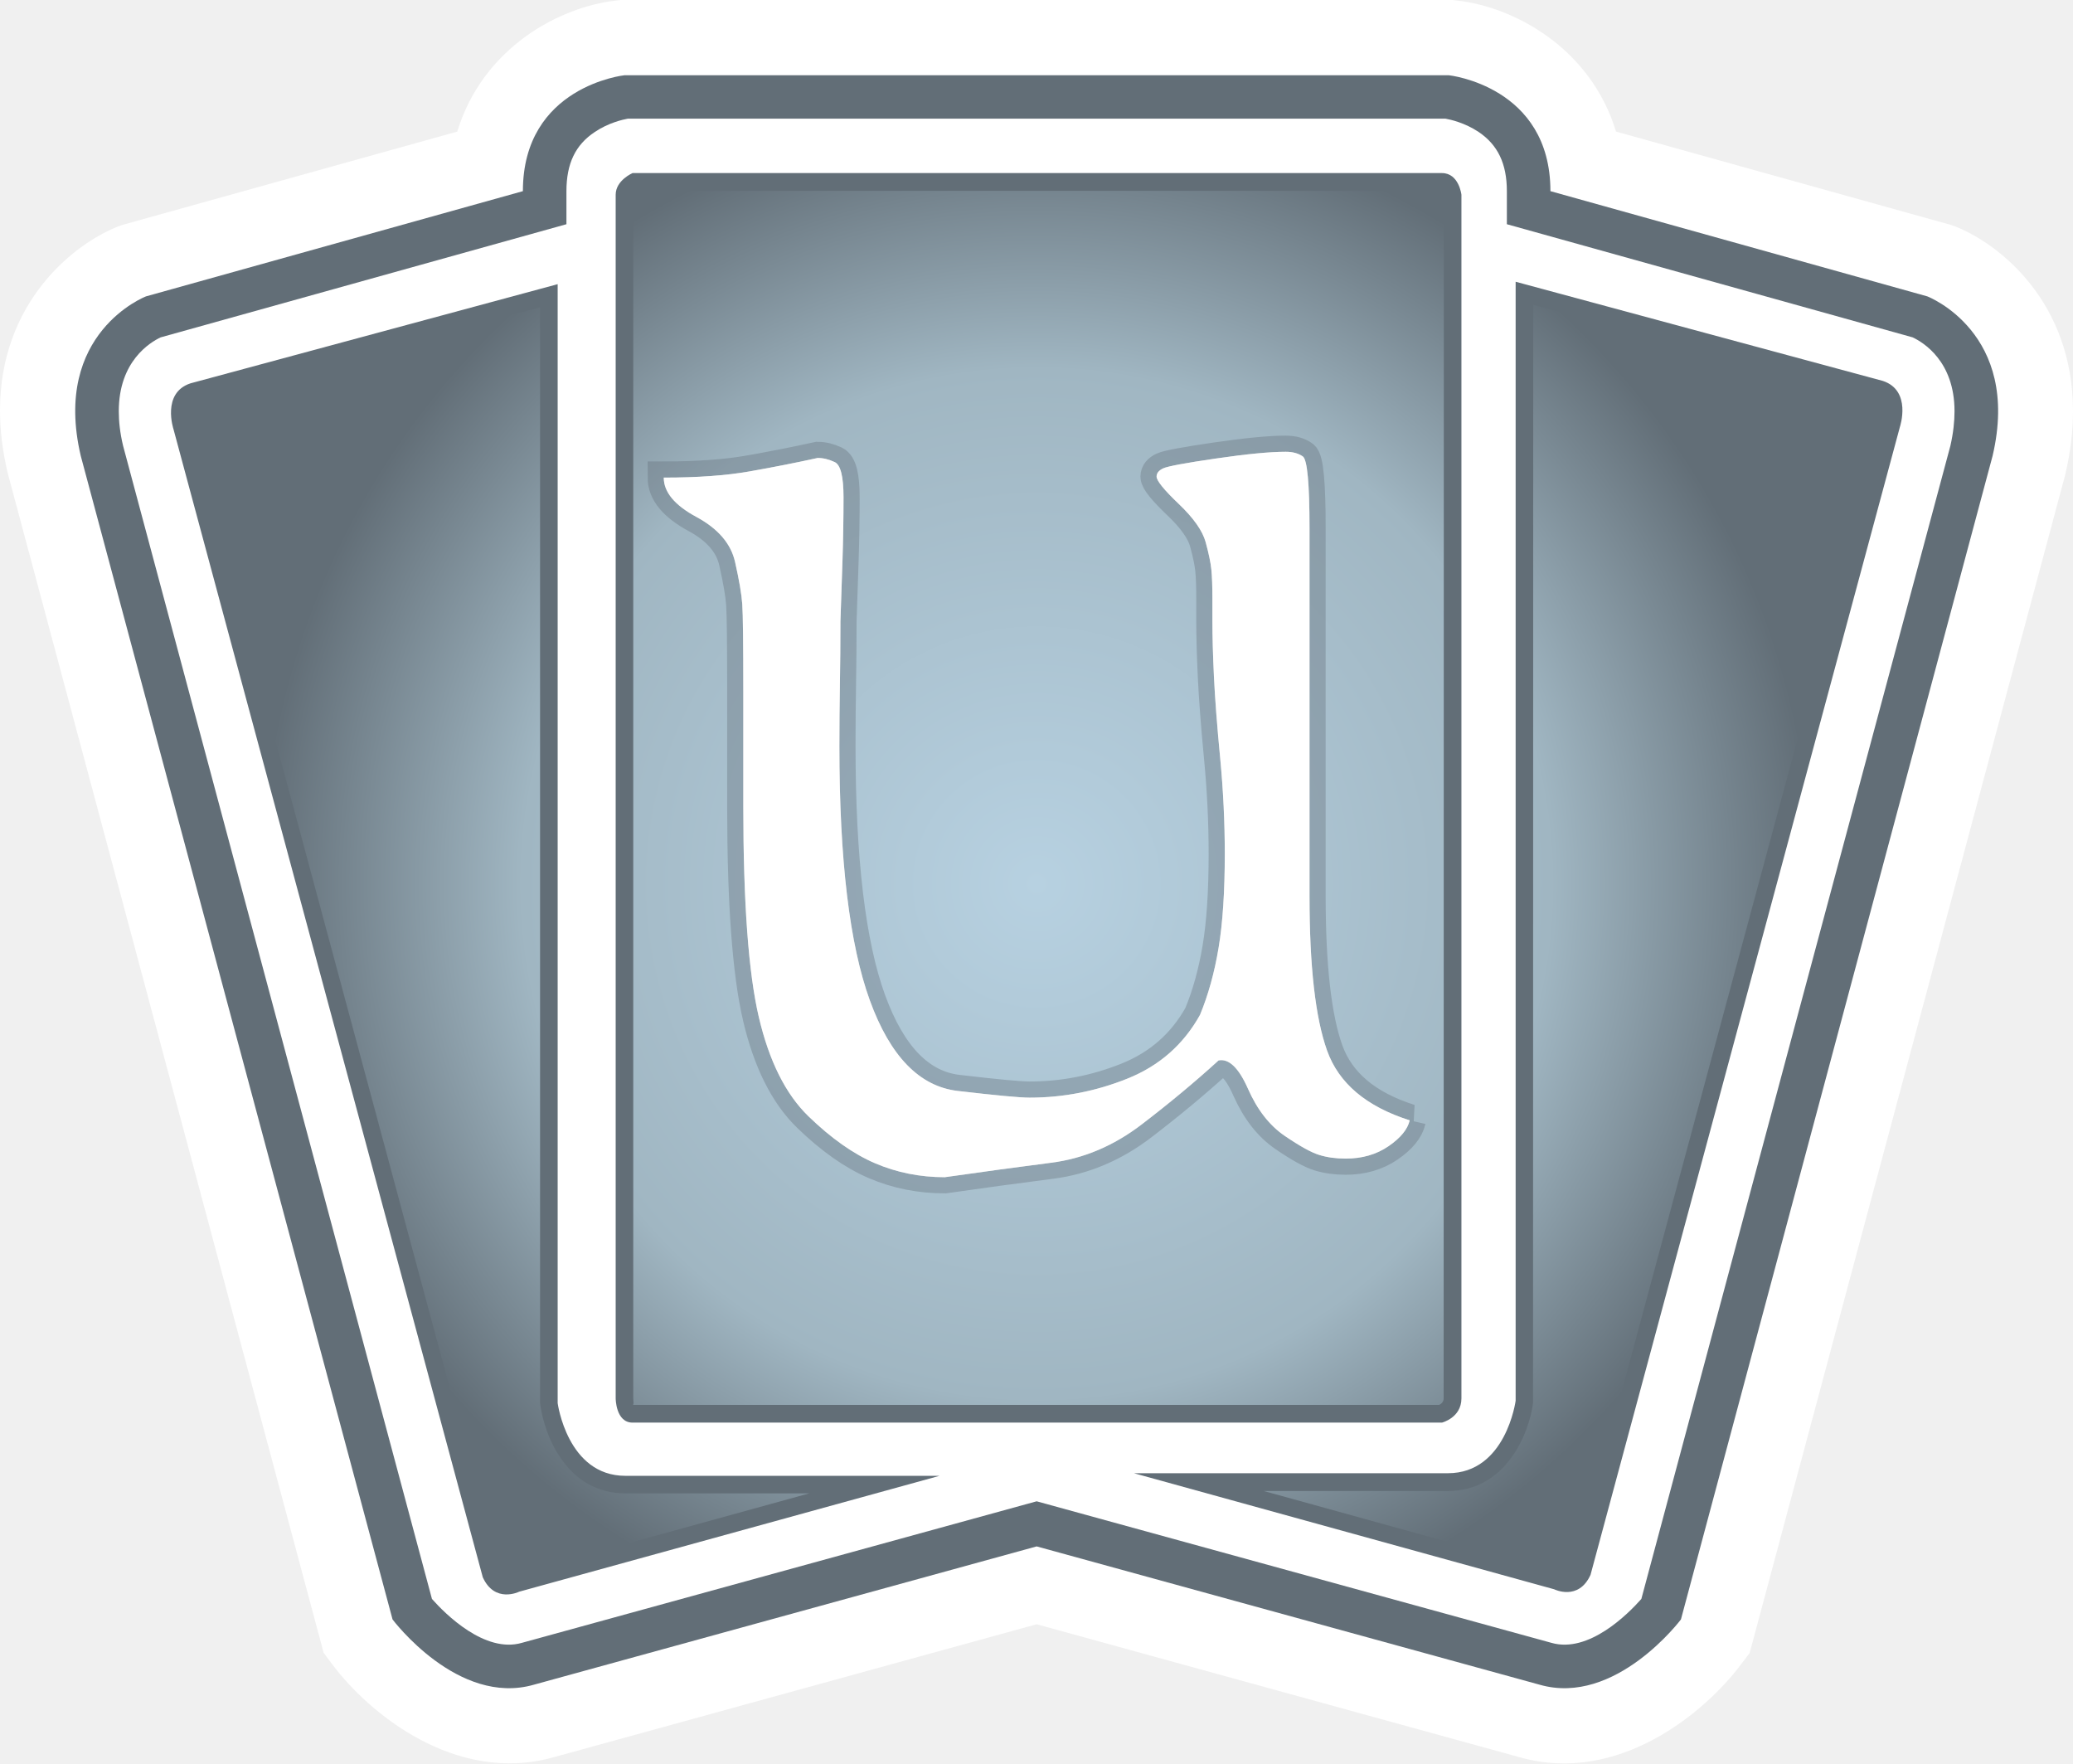
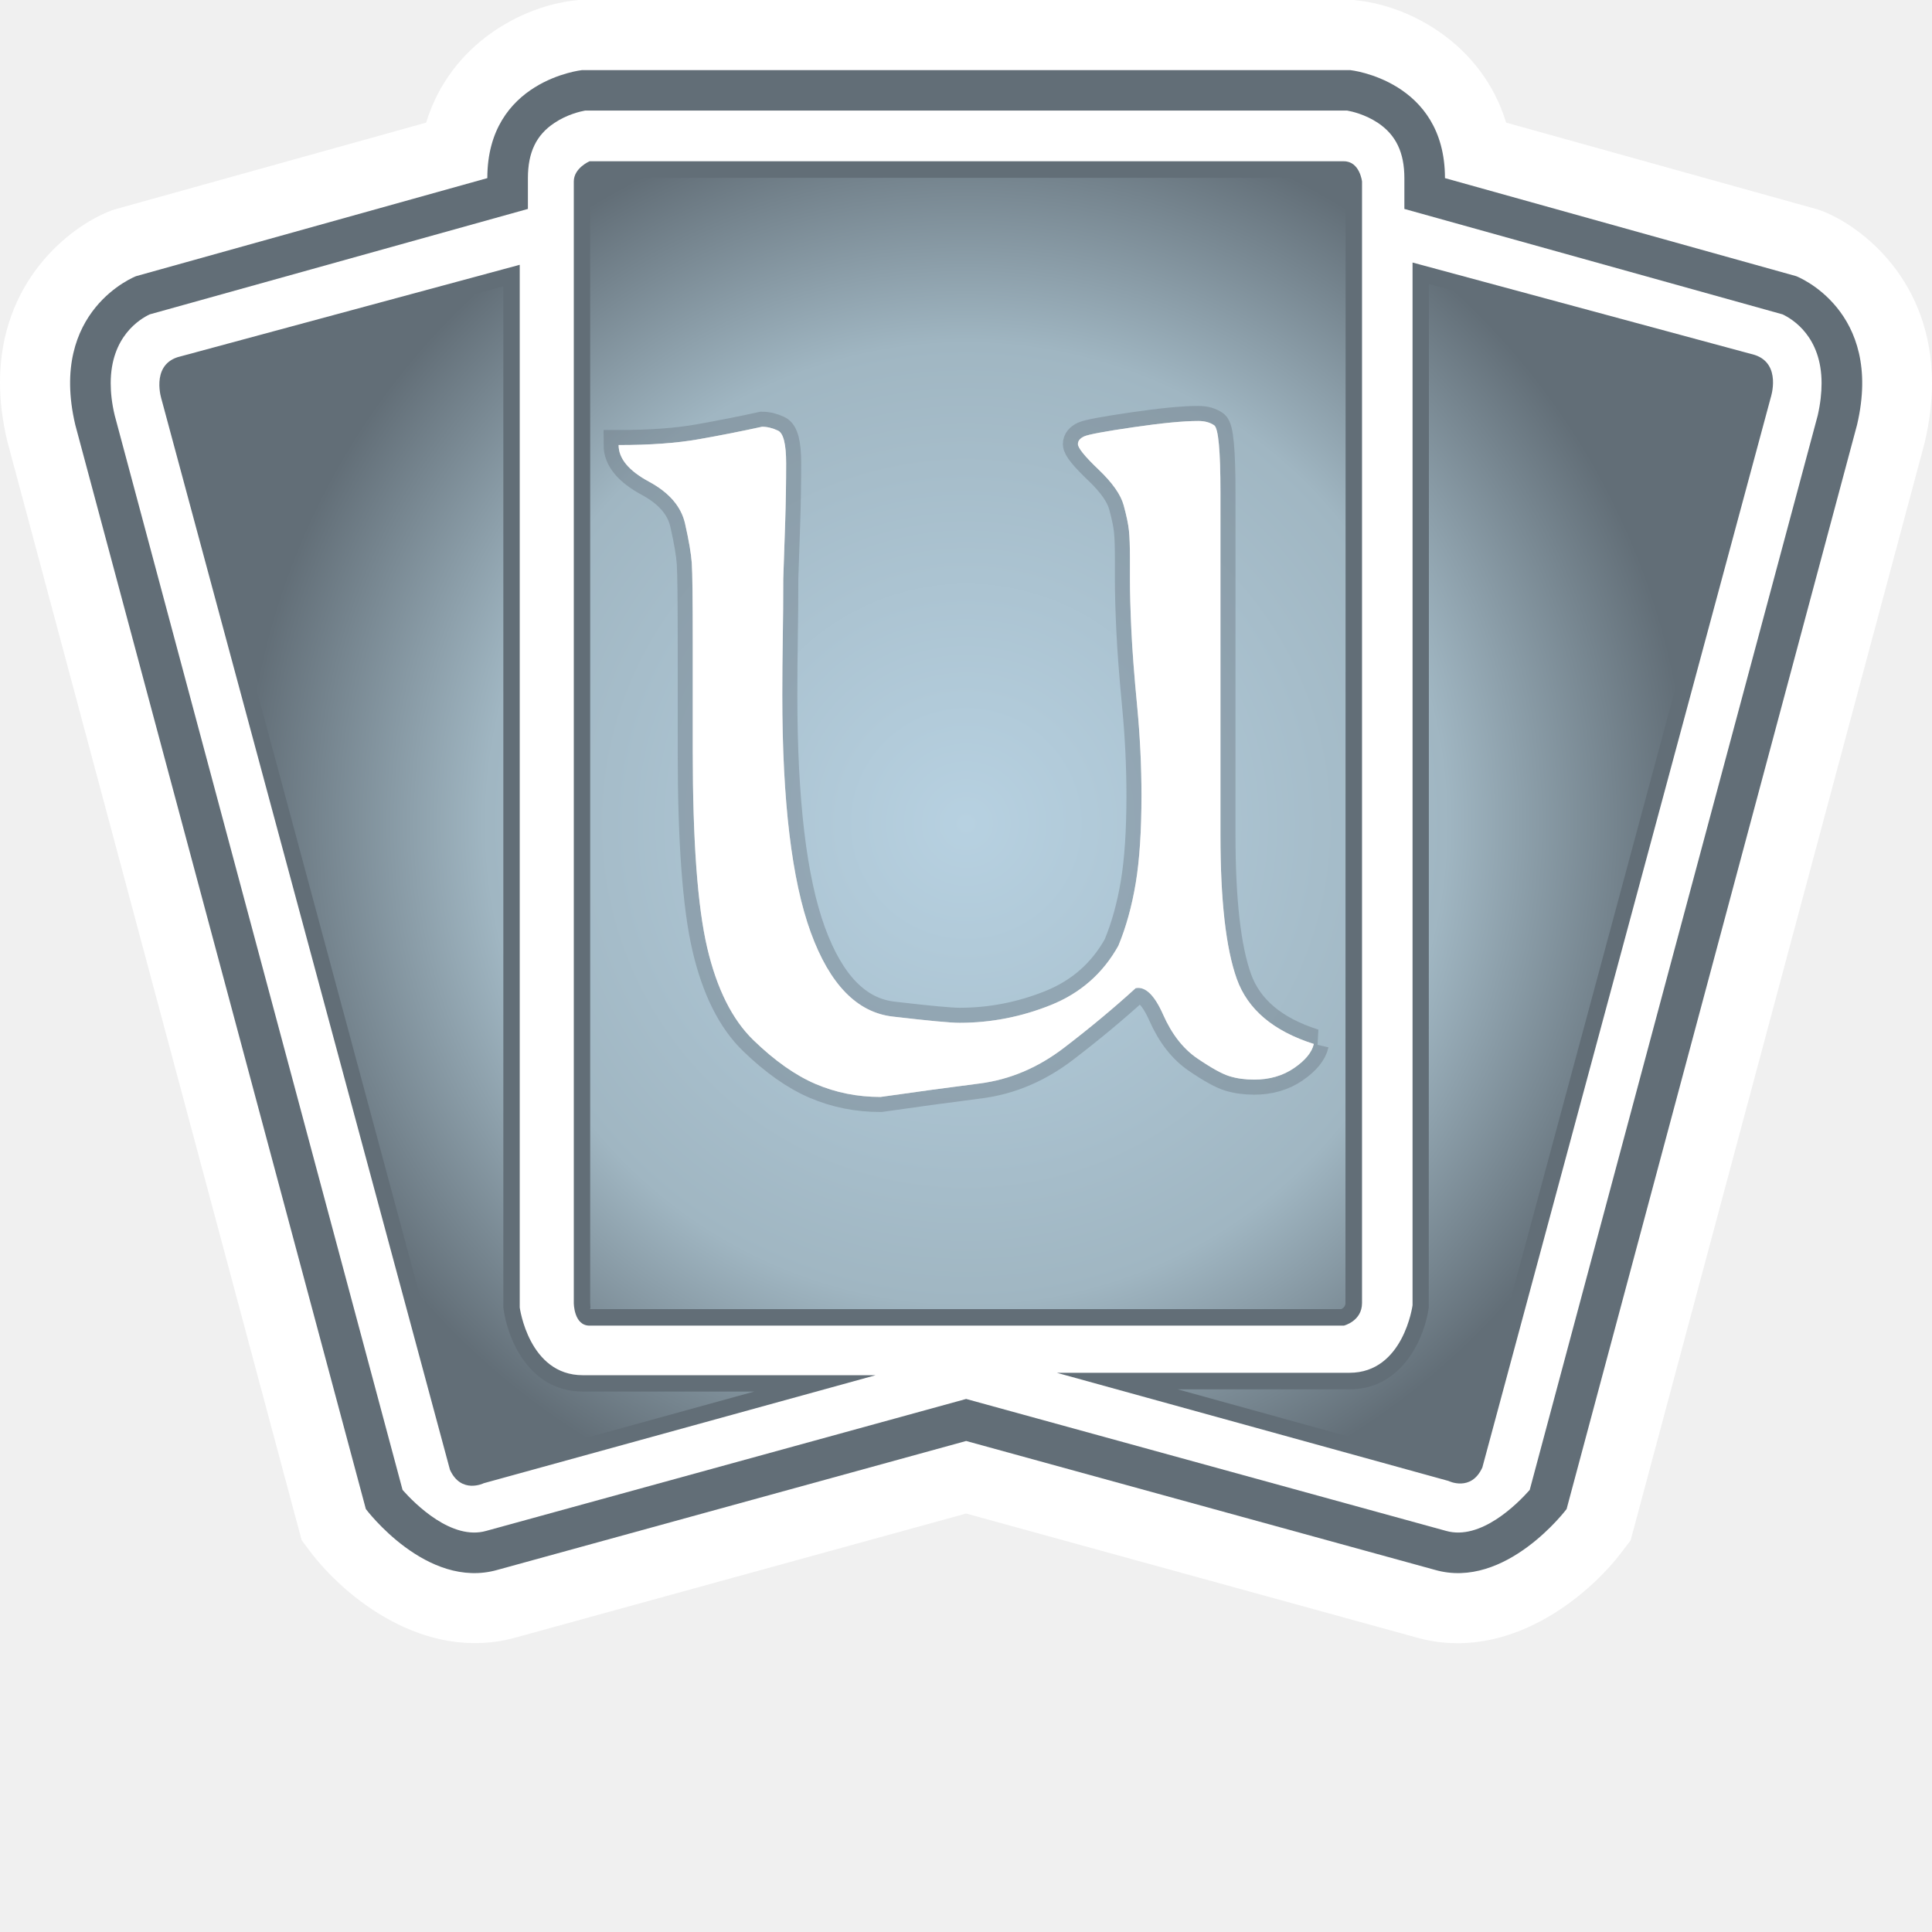
- <svg xmlns="http://www.w3.org/2000/svg" xmlns:xlink="http://www.w3.org/1999/xlink" version="1.1" width="600" height="510.318" id="svg5993">
+ <svg xmlns="http://www.w3.org/2000/svg" xmlns:xlink="http://www.w3.org/1999/xlink" version="1.1" width="600" height="600" id="svg5993">
  <defs id="defs5995">
    <radialGradient cx="0" cy="0" r="1" fx="0" fy="0" id="radialGradient832" gradientUnits="userSpaceOnUse" gradientTransform="matrix(17.57181,0,0,-17.57181,663.959,483.6758)" spreadMethod="pad">
      <stop id="stop834" style="stop-color:#b7d1e1;stop-opacity:1" offset="0" />
      <stop id="stop836" style="stop-color:#a0b6c2;stop-opacity:1" offset="0.663" />
      <stop id="stop838" style="stop-color:#626e77;stop-opacity:1" offset="1" />
    </radialGradient>
    <radialGradient cx="0" cy="0" r="1" fx="0" fy="0" id="radialGradient3009" xlink:href="#radialGradient832" gradientUnits="userSpaceOnUse" gradientTransform="matrix(17.57181,0,0,-17.57181,663.959,483.6758)" spreadMethod="pad" />
  </defs>
  <path d="M 419.353,0 179.601,0 178.401,0.153 C 162.25,1.901 139.823,13.561 132.347,38.081 112.024,43.758 35.428,65.089 35.428,65.089 L 34.433,65.434 C 21.267,70.524 0,87.568 0,118.76 c 0,5.575 0.689,11.609 2.233,18.141 l 91.446,341.417 2.539,3.381 c 10.321,13.804 35.491,34.93 64.247,26.765 0,0 128.966,-35.479 139.58,-38.426 10.665,2.947 139.784,38.477 139.784,38.477 28.551,8.114 53.722,-13.013 64.043,-26.816 l 2.539,-3.342 91.293,-340.805 C 599.298,130.867 600,124.642 600,118.965 600,87.517 578.822,70.524 565.657,65.434 l -0.995,-0.345 c 0,0 -76.596,-21.331 -96.919,-27.008 -7.476,-24.52 -29.904,-36.18 -46.106,-37.928 L 420.489,0 419.353,0 z" id="path822" style="fill:#ffffff;fill-opacity:1;fill-rule:nonzero;stroke:none" />
  <path d="m 180.736,21.777 c 0,0 -29.393,3.138 -29.393,33.54 L 42.253,85.769 c 0,0 -27.263,10.461 -18.881,46.144 l 90.247,336.735 c 0,0 18.881,25.209 40.913,18.881 l 145.513,-40.02 145.564,40.02 c 21.981,6.328 40.913,-18.881 40.913,-18.881 L 576.73,131.913 C 585.099,96.23 557.836,85.769 557.836,85.769 L 448.747,55.317 c 0,-30.401 -29.393,-33.54 -29.393,-33.54 l -238.617,0 z" id="path824" style="fill:#626e77;fill-opacity:1;fill-rule:nonzero;stroke:none" />
  <path d="m 181.693,34.343 c -1.352,0.242 -5.588,1.186 -9.517,3.84 -5.639,3.725 -8.229,9.16 -8.229,17.133 l 0,9.568 c 0,0 -115.813,32.302 -117.459,32.749 -3.036,1.442 -12.107,6.876 -12.107,21.369 0,2.947 0.344,6.238 1.237,9.976 0.153,0.6 87.963,328.456 89.405,333.737 3.891,4.389 15.309,15.794 26.013,12.707 l 149.008,-40.964 149.008,40.964 c 10.755,3.087 22.122,-8.318 26.013,-12.707 1.391,-5.282 89.252,-333.138 89.456,-333.737 0.842,-3.738 1.186,-7.029 1.186,-9.976 0,-14.493 -9.071,-19.927 -12.107,-21.369 -1.646,-0.446 -117.459,-32.749 -117.459,-32.749 l 0,-9.568 c 0,-7.973 -2.641,-13.408 -8.178,-17.133 -3.98,-2.654 -8.165,-3.598 -9.568,-3.84 l -236.703,0 z" id="path826" style="fill:#ffffff;fill-opacity:1;fill-rule:nonzero;stroke:none" />
  <path d="m 438.681,81.533 0,323.825 c 0,0 -2.794,20.973 -19.583,20.973 l -90.897,0 121.643,33.591 c 0,0 7.029,3.496 10.512,-4.184 l 89.558,-332.245 c 0,0 3.483,-10.461 -4.937,-13.255 L 438.681,81.533 z M 55.113,110.94 c -8.42,2.781 -4.886,13.306 -4.886,13.306 l 89.507,332.194 c 3.483,7.667 10.512,4.184 10.512,4.184 l 121.694,-33.54 -90.949,0 c -16.789,0 -19.583,-21.037 -19.583,-21.037 l 0,-323.812 -106.296,28.704 z m 127.971,-60.853 234.267,0 c 4.937,0 5.639,6.277 5.639,6.277 l 0,348.294 c 0,5.639 -5.639,7.029 -5.639,7.029 l -234.267,0 c -4.886,0 -4.886,-7.029 -4.886,-7.029 l 0,-348.294 c 0,-4.184 4.886,-6.277 4.886,-6.277" id="path828" style="fill:#626e77;fill-opacity:1;fill-rule:nonzero;stroke:none" />
  <g transform="matrix(12.75754,0,0,-12.75754,-8170.415,6426.268)" id="g830">
    <path d="m 654.891,499.395 c -0.047,-0.032 -0.086,-0.071 -0.086,-0.09 l 0,0 0,-27.297 c 0,-0.063 0.019,-0.153 -0.012,-0.153 l 0,0 18.297,0 c 0.047,0.024 0.101,0.067 0.101,0.149 l 0,0 0.004,27.254 c -0.007,0.054 -0.035,0.129 -0.039,0.137 l 0,0 -18.265,0 z m 20.328,-27.5 c -0.09,-0.688 -0.614,-1.993 -1.93,-1.993 l 0,0 -4.18,0 6.762,-1.871 c 0.016,-0.004 0.063,-0.023 0.113,-0.023 l 0,0 c 0.036,0 0.106,0 0.153,0.097 l 0,0 7.027,26.063 c 0.02,0.074 0.125,0.449 -0.113,0.527 l 0,0 -7.828,2.114 -0.004,-24.914 z m -30.336,22.753 c -0.266,-0.089 -0.145,-0.492 -0.125,-0.558 l 0,0 6.996,-25.981 c 0.07,-0.152 0.137,-0.152 0.176,-0.152 l 0,0 c 0.05,0 0.097,0.016 0.179,0.047 l 0,0 6.688,1.844 -4.172,0 c -1.32,0 -1.84,1.3 -1.934,2.043 l 0,0 0,24.863 -7.808,-2.106 z" id="path840" style="fill:url(#radialGradient3009);fill-opacity:1;fill-rule:nonzero;stroke:none" />
  </g>
  <g transform="translate(-1.928991,0)" id="text5893" style="font-size:299.042px;font-style:normal;font-variant:normal;font-weight:100;font-stretch:normal;text-align:start;line-height:125%;letter-spacing:0px;word-spacing:0px;writing-mode:lr-tb;text-anchor:start;fill:#ffffff;fill-opacity:1;stroke:#626e77;stroke-width:9.345;stroke-opacity:0.361;font-family:GoudyMedieval;-inkscape-font-specification:GoudyMedieval Thin">
    <path d="m 409.948,324.214 c -0.596,2.592 -2.639,5.085 -6.128,7.479 -3.489,2.394 -7.625,3.591 -12.407,3.591 -2.793,0 -5.336,-0.35 -7.629,-1.05 -2.294,-0.7 -5.634,-2.545 -10.02,-5.535 -4.387,-2.99 -7.925,-7.524 -10.614,-13.602 -2.689,-6.078 -5.531,-8.819 -8.524,-8.223 -6.778,6.181 -14.203,12.361 -22.277,18.54 -8.074,6.178 -16.795,9.867 -26.164,11.065 -9.369,1.199 -19.636,2.595 -30.8,4.189 -7.179,0 -13.908,-1.346 -20.187,-4.038 -6.279,-2.692 -12.708,-7.228 -19.288,-13.607 -6.58,-6.379 -11.365,-15.949 -14.355,-28.711 -2.99,-12.761 -4.485,-33.096 -4.485,-61.003 l 0,-19.74 0,-13.452 c 0,-13.957 -0.1,-22.38 -0.301,-25.27 -0.201,-2.89 -0.899,-6.977 -2.094,-12.261 -1.196,-5.284 -4.933,-9.62 -11.211,-13.009 -6.279,-3.389 -9.418,-7.176 -9.418,-11.362 9.765,2e-4 18.038,-0.598 24.818,-1.793 6.781,-1.195 13.359,-2.493 19.735,-3.892 1.594,2.1e-4 3.238,0.399 4.933,1.196 1.694,0.797 2.542,4.186 2.542,10.166 -4e-5,5.981 -0.099,12.062 -0.297,18.243 -0.198,6.182 -0.397,12.062 -0.598,17.641 -3e-5,6.182 -0.05,12.262 -0.151,18.243 -0.1,5.981 -0.151,11.961 -0.151,17.942 -4e-5,32.896 2.942,57.42 8.825,73.57 5.883,16.15 14.357,24.873 25.421,26.169 11.064,1.296 17.992,1.944 20.785,1.944 9.765,2e-5 19.233,-1.845 28.405,-5.535 9.172,-3.69 16.148,-9.821 20.931,-18.394 2.397,-5.78 4.193,-12.258 5.389,-19.434 1.195,-7.176 1.793,-16.249 1.793,-27.218 -1.4e-4,-9.169 -0.449,-18.438 -1.346,-27.807 -0.898,-9.369 -1.495,-17.195 -1.793,-23.477 -0.298,-6.282 -0.447,-11.713 -0.447,-16.295 l 0,-6.279 c -1.4e-4,-3.589 -0.101,-6.382 -0.301,-8.378 -0.201,-1.995 -0.75,-4.637 -1.647,-7.926 -0.898,-3.288 -3.489,-6.975 -7.775,-11.061 -4.286,-4.085 -6.429,-6.727 -6.429,-7.926 -1.2e-4,-0.998 0.648,-1.795 1.944,-2.391 1.296,-0.596 6.379,-1.542 15.25,-2.838 8.87,-1.296 15.599,-1.944 20.187,-1.944 1.995,2e-4 3.641,0.447 4.937,1.342 1.296,0.895 1.944,7.821 1.944,20.78 l 0,15.852 0,90.612 c -1.6e-4,20.333 1.694,35.234 5.083,44.704 3.389,9.47 11.362,16.197 23.919,20.182 z" id="path2998" style="stroke:#626e77" />
  </g>
  <g transform="translate(-1.928991,0)" id="text5901" style="font-size:299.042px;font-style:normal;font-variant:normal;font-weight:100;font-stretch:normal;text-align:start;line-height:125%;letter-spacing:0px;word-spacing:0px;writing-mode:lr-tb;text-anchor:start;fill:#ffffff;fill-opacity:1;stroke:#626e77;stroke-width:9.345;stroke-opacity:0;font-family:GoudyMedieval;-inkscape-font-specification:GoudyMedieval Thin">
    <path d="m 409.948,324.214 c -0.596,2.592 -2.639,5.085 -6.128,7.479 -3.489,2.394 -7.625,3.591 -12.407,3.591 -2.793,0 -5.336,-0.35 -7.629,-1.05 -2.294,-0.7 -5.634,-2.545 -10.02,-5.535 -4.387,-2.99 -7.925,-7.524 -10.614,-13.602 -2.689,-6.078 -5.531,-8.819 -8.524,-8.223 -6.778,6.181 -14.203,12.361 -22.277,18.54 -8.074,6.178 -16.795,9.867 -26.164,11.065 -9.369,1.199 -19.636,2.595 -30.8,4.189 -7.179,0 -13.908,-1.346 -20.187,-4.038 -6.279,-2.692 -12.708,-7.228 -19.288,-13.607 -6.58,-6.379 -11.365,-15.949 -14.355,-28.711 -2.99,-12.761 -4.485,-33.096 -4.485,-61.003 l 0,-19.74 0,-13.452 c 0,-13.957 -0.1,-22.38 -0.301,-25.27 -0.201,-2.89 -0.899,-6.977 -2.094,-12.261 -1.196,-5.284 -4.933,-9.62 -11.211,-13.009 -6.279,-3.389 -9.418,-7.176 -9.418,-11.362 9.765,2e-4 18.038,-0.598 24.818,-1.793 6.781,-1.195 13.359,-2.493 19.735,-3.892 1.594,2.1e-4 3.238,0.399 4.933,1.196 1.694,0.797 2.542,4.186 2.542,10.166 -4e-5,5.981 -0.099,12.062 -0.297,18.243 -0.198,6.182 -0.397,12.062 -0.598,17.641 -3e-5,6.182 -0.05,12.262 -0.151,18.243 -0.1,5.981 -0.151,11.961 -0.151,17.942 -4e-5,32.896 2.942,57.42 8.825,73.57 5.883,16.15 14.357,24.873 25.421,26.169 11.064,1.296 17.992,1.944 20.785,1.944 9.765,2e-5 19.233,-1.845 28.405,-5.535 9.172,-3.69 16.148,-9.821 20.931,-18.394 2.397,-5.78 4.193,-12.258 5.389,-19.434 1.195,-7.176 1.793,-16.249 1.793,-27.218 -1.4e-4,-9.169 -0.449,-18.438 -1.346,-27.807 -0.898,-9.369 -1.495,-17.195 -1.793,-23.477 -0.298,-6.282 -0.447,-11.713 -0.447,-16.295 l 0,-6.279 c -1.4e-4,-3.589 -0.101,-6.382 -0.301,-8.378 -0.201,-1.995 -0.75,-4.637 -1.647,-7.926 -0.898,-3.288 -3.489,-6.975 -7.775,-11.061 -4.286,-4.085 -6.429,-6.727 -6.429,-7.926 -1.2e-4,-0.998 0.648,-1.795 1.944,-2.391 1.296,-0.596 6.379,-1.542 15.25,-2.838 8.87,-1.296 15.599,-1.944 20.187,-1.944 1.995,2e-4 3.641,0.447 4.937,1.342 1.296,0.895 1.944,7.821 1.944,20.78 l 0,15.852 0,90.612 c -1.6e-4,20.333 1.694,35.234 5.083,44.704 3.389,9.47 11.362,16.197 23.919,20.182 z" id="path3001" style="stroke:#626e77" />
  </g>
</svg>
